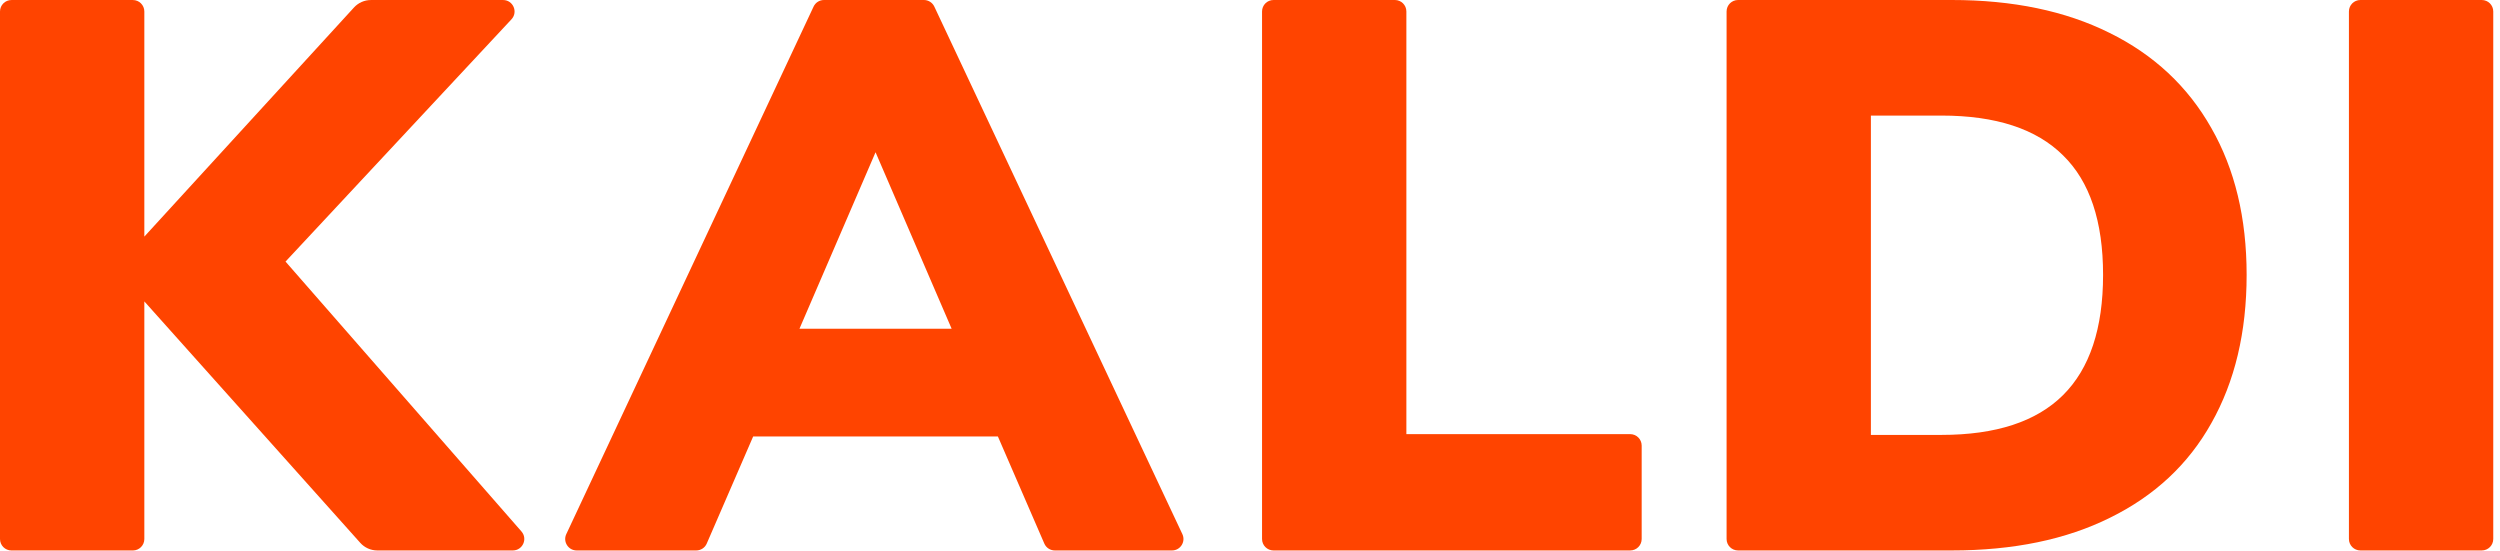
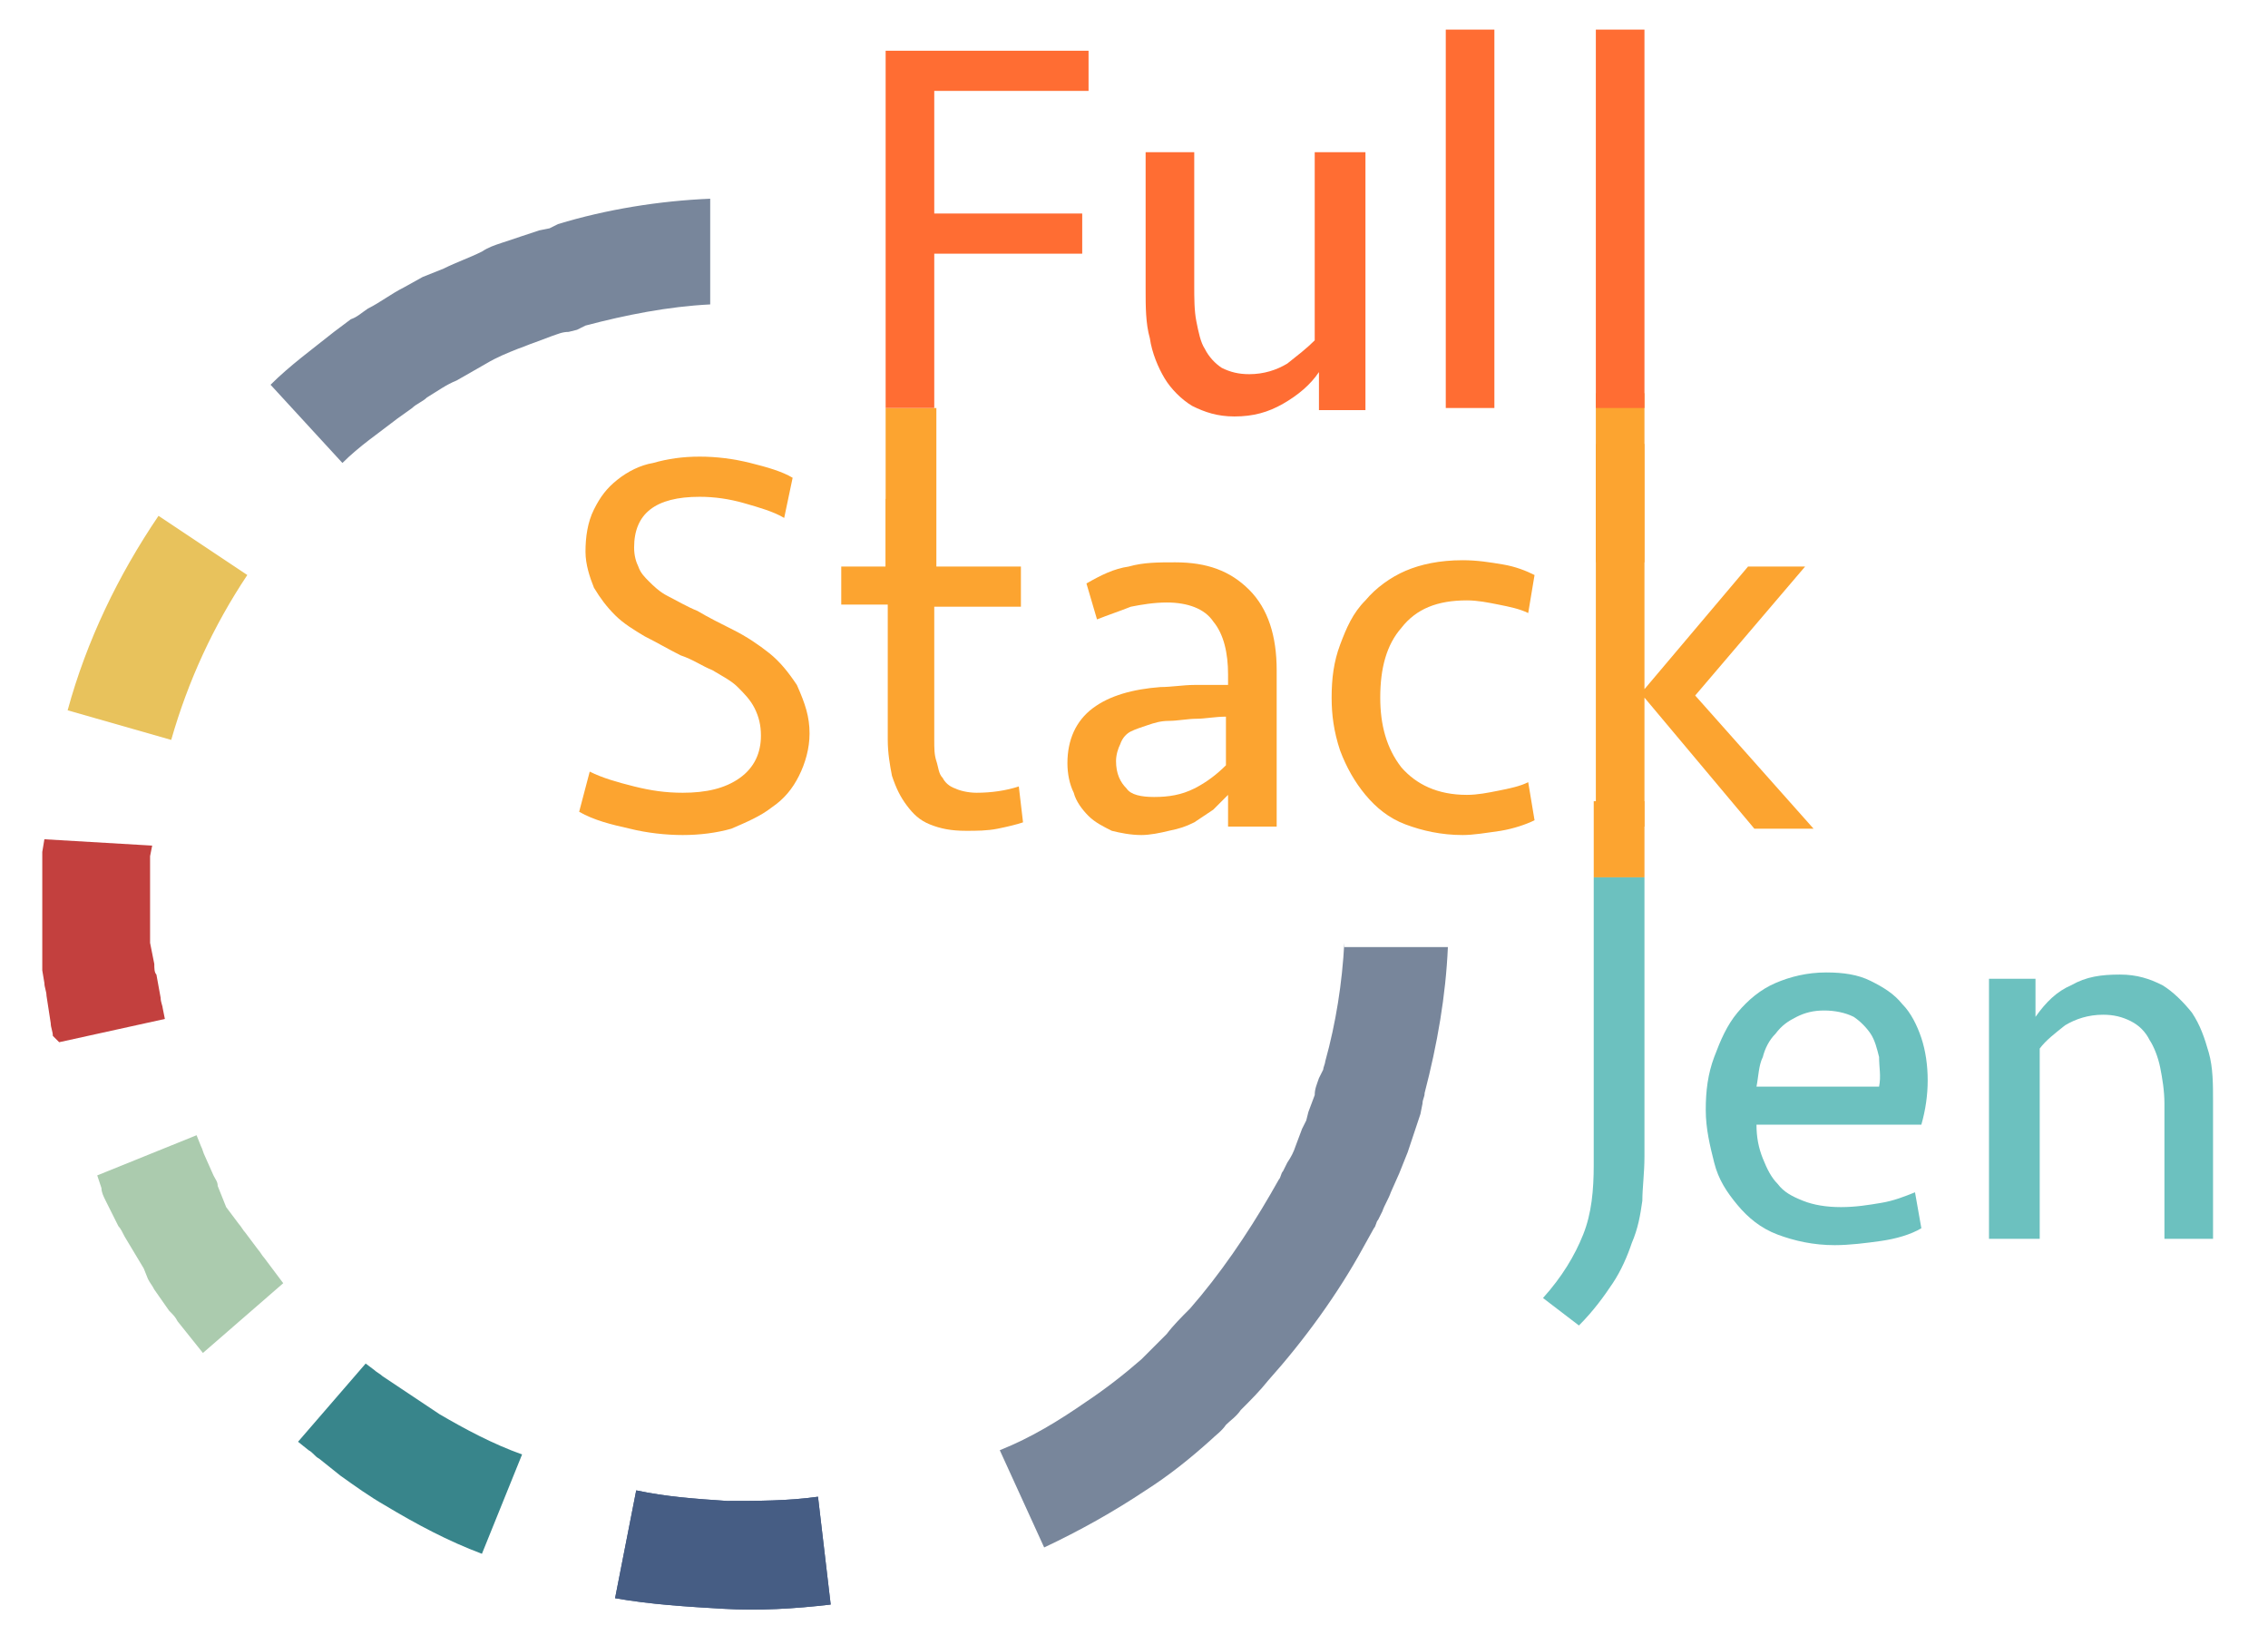
- <svg xmlns="http://www.w3.org/2000/svg" xmlns:xlink="http://www.w3.org/1999/xlink" viewBox="0 0 109 24">
-   <g transform="translate(-1470)">
-     <g style="mix-blend-mode:normal" transform="translate(1470)" fill="#f40">
-       <use xlink:href="#b" style="mix-blend-mode:normal" />
-       <use xlink:href="#c" style="mix-blend-mode:normal" />
-       <use xlink:href="#d" style="mix-blend-mode:normal" />
-       <use xlink:href="#e" style="mix-blend-mode:normal" />
-       <use xlink:href="#f" style="mix-blend-mode:normal" />
+ <svg xmlns="http://www.w3.org/2000/svg" version="1.1" id="Layer_1" x="0px" y="0px" viewBox="0 0 107.3 77.8" style="enable-background:new 0 0 107.3 77.8;" xml:space="preserve">
+   <style type="text/css">
+ 	.st0{fill:#FCA430;}
+ 	.st1{fill:#FF6D33;}
+ 	.st2{fill:#6CC1BF;}
+ 	.st3{fill:#C3403E;}
+ 	.st4{fill:#38858B;}
+ 	.st5{fill:#E8C25C;}
+ 	.st6{fill:#465D84;}
+ 	.st7{fill:#ABCBAE;}
+ 	.st8{fill:#78869B;}
+ </style>
+   <g>
+     <path class="st0" d="M38.3,34.7c0,0.7-0.2,1.4-0.5,2c-0.3,0.6-0.7,1.1-1.3,1.5c-0.5,0.4-1.2,0.7-1.9,1c-0.7,0.2-1.5,0.3-2.3,0.3   c-0.8,0-1.7-0.1-2.5-0.3c-0.9-0.2-1.7-0.4-2.4-0.8l0.5-1.9c0.6,0.3,1.3,0.5,2.1,0.7c0.8,0.2,1.5,0.3,2.3,0.3c1.1,0,2-0.2,2.7-0.7   c0.7-0.5,1-1.2,1-2c0-0.5-0.1-0.9-0.3-1.3c-0.2-0.4-0.5-0.7-0.8-1c-0.3-0.3-0.7-0.5-1.2-0.8c-0.5-0.2-0.9-0.5-1.5-0.7   c-0.6-0.3-1.1-0.6-1.7-0.9c-0.5-0.3-1-0.6-1.4-1c-0.4-0.4-0.7-0.8-1-1.3c-0.2-0.5-0.4-1.1-0.4-1.7c0-0.7,0.1-1.4,0.4-2   c0.3-0.6,0.6-1,1.1-1.4c0.5-0.4,1.1-0.7,1.7-0.8c0.7-0.2,1.4-0.3,2.2-0.3c0.8,0,1.6,0.1,2.4,0.3c0.8,0.2,1.5,0.4,2,0.7l-0.4,1.9   c-0.5-0.3-1.2-0.5-1.9-0.7c-0.7-0.2-1.4-0.3-2.1-0.3c-2.1,0-3.1,0.8-3.1,2.4c0,0.4,0.1,0.7,0.2,0.9c0.1,0.3,0.3,0.5,0.5,0.7   c0.2,0.2,0.5,0.5,0.9,0.7c0.4,0.2,0.9,0.5,1.4,0.7c0.5,0.3,1.1,0.6,1.7,0.9c0.6,0.3,1.2,0.7,1.7,1.1c0.5,0.4,0.9,0.9,1.3,1.5   C38.1,33.3,38.3,33.9,38.3,34.7z" />
+     <path class="st0" d="M39.7,26.8h2.2v-3.2h2.3v3.2h4.1v1.9h-4.1V35c0,0.4,0,0.7,0.1,1c0.1,0.3,0.1,0.6,0.3,0.8   c0.1,0.2,0.3,0.4,0.6,0.5c0.2,0.1,0.6,0.2,1,0.2c0.7,0,1.4-0.1,2-0.3l0.2,1.7c-0.3,0.1-0.7,0.2-1.2,0.3c-0.5,0.1-1,0.1-1.5,0.1   c-0.7,0-1.2-0.1-1.7-0.3c-0.5-0.2-0.8-0.5-1.1-0.9c-0.3-0.4-0.5-0.8-0.7-1.4c-0.1-0.5-0.2-1.1-0.2-1.7v-6.4h-2.2V26.8z" />
+     <path class="st0" d="M58.1,37.6c-0.2,0.2-0.4,0.4-0.7,0.7c-0.3,0.2-0.6,0.4-0.9,0.6c-0.4,0.2-0.7,0.3-1.2,0.4   c-0.4,0.1-0.9,0.2-1.3,0.2c-0.5,0-1-0.1-1.4-0.2c-0.4-0.2-0.8-0.4-1.1-0.7c-0.3-0.3-0.6-0.7-0.7-1.1c-0.2-0.4-0.3-0.9-0.3-1.4   c0-1.1,0.4-2,1.2-2.6c0.8-0.6,1.9-0.9,3.2-1c0.5,0,1.1-0.1,1.6-0.1c0.5,0,1.1,0,1.6,0v-0.5c0-1-0.2-1.9-0.7-2.5   c-0.4-0.6-1.2-0.9-2.2-0.9c-0.6,0-1.2,0.1-1.7,0.2c-0.5,0.2-1.1,0.4-1.6,0.6l-0.5-1.7c0.7-0.4,1.3-0.7,2-0.8   c0.7-0.2,1.4-0.2,2.2-0.2c1.5,0,2.6,0.4,3.5,1.3c0.9,0.9,1.3,2.2,1.3,3.8v7.4h-2.3V37.6z M54.6,37.7c0.7,0,1.3-0.1,1.9-0.4   c0.6-0.3,1.1-0.7,1.5-1.1v-2.3c-0.5,0-1,0.1-1.4,0.1c-0.4,0-0.9,0.1-1.3,0.1c-0.4,0-0.7,0.1-1,0.2c-0.3,0.1-0.6,0.2-0.8,0.3   c-0.2,0.1-0.4,0.3-0.5,0.6c-0.1,0.2-0.2,0.5-0.2,0.8c0,0.6,0.2,1,0.5,1.3C53.5,37.6,54,37.7,54.6,37.7z" />
+     <path class="st0" d="M69.2,26.5c0.7,0,1.3,0.1,1.9,0.2c0.6,0.1,1.1,0.3,1.5,0.5L72.3,29c-0.4-0.2-0.9-0.3-1.4-0.4   c-0.5-0.1-1-0.2-1.5-0.2c-1.4,0-2.4,0.4-3.1,1.3c-0.7,0.8-1,1.9-1,3.3c0,1.3,0.3,2.4,1,3.3c0.7,0.8,1.7,1.3,3.1,1.3   c0.5,0,1-0.1,1.5-0.2c0.5-0.1,1-0.2,1.4-0.4l0.3,1.8c-0.4,0.2-1,0.4-1.6,0.5c-0.7,0.1-1.3,0.2-1.8,0.2c-1,0-1.9-0.2-2.7-0.5   c-0.8-0.3-1.4-0.8-1.9-1.4c-0.5-0.6-0.9-1.3-1.2-2.1C63.1,34.6,63,33.8,63,33c0-0.9,0.1-1.7,0.4-2.5c0.3-0.8,0.6-1.5,1.2-2.1   c0.5-0.6,1.2-1.1,1.9-1.4C67.2,26.7,68.1,26.5,69.2,26.5z" />
+     <path class="st0" d="M75.5,39.1V21h2.3v11.6l4.9-5.8h2.7l-5.2,6.1l5.6,6.3H83L77.8,33v6.1H75.5z" />
+   </g>
+   <rect x="41.9" y="19.3" class="st0" width="2.4" height="8" />
+   <rect x="75.5" y="18.6" class="st0" width="2.3" height="8" />
+   <g>
+     <path class="st1" d="M41.9,19.3V2.4h9.6v1.9h-7.3v5.8h7V12h-7v7.3H41.9z" />
+     <path class="st1" d="M64.6,7.2v12.2h-2.2v-1.8c-0.4,0.6-1,1.1-1.7,1.5c-0.7,0.4-1.4,0.6-2.3,0.6c-0.8,0-1.4-0.2-2-0.5   c-0.5-0.3-1-0.8-1.3-1.3c-0.3-0.5-0.6-1.2-0.7-1.9c-0.2-0.7-0.2-1.5-0.2-2.3V7.2h2.3v6.3c0,0.6,0,1.2,0.1,1.7   c0.1,0.5,0.2,1,0.4,1.3c0.2,0.4,0.5,0.7,0.8,0.9c0.4,0.2,0.8,0.3,1.3,0.3c0.7,0,1.3-0.2,1.8-0.5c0.5-0.4,0.9-0.7,1.3-1.1V7.2H64.6z   " />
+   </g>
+   <g>
+     <path class="st2" d="M77.7,56.8c-0.1,0.7-0.2,1.3-0.5,2c-0.2,0.6-0.5,1.3-0.9,1.9c-0.4,0.6-0.9,1.3-1.6,2L73,61.4   c0.9-1,1.5-2,1.9-3c0.4-1,0.5-2.1,0.5-3.3V41.5h2.4v13.2C77.8,55.5,77.7,56.2,77.7,56.8z" />
+     <path class="st2" d="M86.4,46c0.8,0,1.5,0.1,2.1,0.4c0.6,0.3,1.1,0.6,1.5,1.1c0.4,0.4,0.7,1,0.9,1.6c0.2,0.6,0.3,1.3,0.3,2   c0,0.7-0.1,1.4-0.3,2.1h-7.8c0,0.6,0.1,1.1,0.3,1.6c0.2,0.5,0.4,0.9,0.7,1.2c0.3,0.4,0.7,0.6,1.2,0.8c0.5,0.2,1.1,0.3,1.8,0.3   c0.7,0,1.3-0.1,1.9-0.2c0.6-0.1,1.1-0.3,1.6-0.5l0.3,1.7c-0.5,0.3-1.2,0.5-1.9,0.6c-0.7,0.1-1.5,0.2-2.2,0.2c-1,0-1.9-0.2-2.7-0.5   c-0.8-0.3-1.4-0.8-1.9-1.4c-0.5-0.6-0.9-1.2-1.1-2c-0.2-0.8-0.4-1.6-0.4-2.5c0-0.9,0.1-1.7,0.4-2.5c0.3-0.8,0.6-1.5,1.1-2.1   c0.5-0.6,1.1-1.1,1.8-1.4C84.7,46.2,85.5,46,86.4,46z M86.3,47.8c-0.5,0-0.9,0.1-1.3,0.3c-0.4,0.2-0.7,0.4-1,0.8   c-0.3,0.3-0.5,0.7-0.6,1.1c-0.2,0.4-0.2,0.9-0.3,1.4h5.8c0.1-0.5,0-0.9,0-1.4c-0.1-0.4-0.2-0.8-0.4-1.1c-0.2-0.3-0.5-0.6-0.8-0.8   C87.3,47.9,86.8,47.8,86.3,47.8z" />
+     <path class="st2" d="M94.1,58.6V46.3h2.2v1.8c0.5-0.7,1-1.2,1.7-1.5c0.7-0.4,1.4-0.5,2.3-0.5c0.8,0,1.4,0.2,2,0.5   c0.5,0.3,1,0.8,1.4,1.3c0.4,0.6,0.6,1.2,0.8,1.9c0.2,0.7,0.2,1.5,0.2,2.3v6.5h-2.3v-6.4c0-0.6-0.1-1.2-0.2-1.7   c-0.1-0.5-0.3-1-0.5-1.3c-0.2-0.4-0.5-0.7-0.9-0.9c-0.4-0.2-0.8-0.3-1.3-0.3c-0.7,0-1.3,0.2-1.8,0.5c-0.5,0.4-0.9,0.7-1.2,1.1v9   H94.1z" />
+   </g>
+   <rect x="75.4" y="37.9" class="st0" width="2.4" height="3.6" />
+   <rect x="75.5" y="1.4" class="st1" width="2.3" height="17.9" />
+   <rect x="68.4" y="1.4" class="st1" width="2.3" height="17.9" />
+   <g>
+     <g>
+       <path class="st3" d="M7.2,40l-0.1,0.5l0,0.5l0,0.5c0,0.2,0,0.4,0,0.5l0,1.1c0,0.2,0,0.4,0,0.5l0,0.5l0,0.5l0.1,0.5l0.1,0.5    c0,0.2,0,0.4,0.1,0.5l0.2,1.1c0,0.2,0.1,0.4,0.1,0.5l0.1,0.5l-5,1.1L2.5,49c0-0.2-0.1-0.4-0.1-0.6l-0.2-1.3c0-0.2-0.1-0.4-0.1-0.6    l-0.1-0.6L2,45.3l0-0.6L2,44c0-0.2,0-0.4,0-0.6l0-1.3c0-0.2,0-0.4,0-0.6l0-0.6l0-0.6l0.1-0.6L7.2,40z" />
+     </g>
+     <g>
+       <path class="st4" d="M17.3,64.5l0.4,0.3c0.1,0.1,0.3,0.2,0.4,0.3l0.9,0.6c0.6,0.4,1.2,0.8,1.8,1.2c1.2,0.7,2.5,1.4,3.9,1.9    l-1.9,4.7c-1.6-0.6-3.1-1.4-4.6-2.3c-0.7-0.4-1.4-0.9-2.1-1.4l-1-0.8c-0.2-0.1-0.3-0.3-0.5-0.4l-0.5-0.4L17.3,64.5z" />
+     </g>
+     <g>
+       <path class="st5" d="M11.7,27.2c-1.6,2.4-2.8,5-3.6,7.8l-4.9-1.4c0.9-3.3,2.4-6.4,4.3-9.2L11.7,27.2z" />
+     </g>
+     <g>
+       <path class="st6" d="M30.1,70.5c1.4,0.3,2.8,0.4,4.3,0.5c1.4,0,2.9,0,4.3-0.2l0.6,5.1c-1.7,0.2-3.4,0.3-5.1,0.2    c-1.7-0.1-3.4-0.2-5.1-0.5L30.1,70.5z" />
+       <path class="st6" d="M30.1,70.5c1.4,0.3,2.8,0.4,4.3,0.5c1.4,0,2.9,0,4.3-0.2l0.6,5.1c-1.7,0.2-3.4,0.3-5.1,0.2    c-1.7-0.1-3.4-0.2-5.1-0.5L30.1,70.5z" />
+     </g>
+     <g>
+       <path class="st7" d="M9.3,53.7l0.2,0.5c0.1,0.2,0.1,0.3,0.2,0.5l0.4,0.9c0.1,0.2,0.2,0.3,0.2,0.5l0.2,0.5l0.2,0.5l0.3,0.4l0.3,0.4    c0.1,0.1,0.2,0.3,0.3,0.4l0.6,0.8c0.1,0.1,0.2,0.3,0.3,0.4l0.3,0.4l0.3,0.4l0.3,0.4L9.6,64l-0.4-0.5L8.8,63l-0.4-0.5    c-0.1-0.2-0.2-0.3-0.4-0.5l-0.7-1c-0.1-0.2-0.2-0.3-0.3-0.5L6.8,60l-0.3-0.5L6.2,59l-0.3-0.5c-0.1-0.2-0.2-0.4-0.3-0.5L5,56.8    c-0.1-0.2-0.2-0.4-0.2-0.6l-0.2-0.6L9.3,53.7z" />
+     </g>
+     <g>
+       <path class="st8" d="M63.6,44.6c-0.1,1.9-0.4,3.8-0.9,5.6c0,0.1-0.1,0.3-0.1,0.4L62.4,51c-0.1,0.3-0.2,0.5-0.2,0.8l-0.3,0.8    l-0.1,0.4l-0.2,0.4l-0.3,0.8c-0.1,0.3-0.2,0.5-0.4,0.8l-0.2,0.4c-0.1,0.1-0.1,0.3-0.2,0.4l-0.4,0.7c-1.1,1.9-2.4,3.8-3.8,5.4    c-0.4,0.4-0.8,0.8-1.1,1.2c-0.2,0.2-0.4,0.4-0.6,0.6c-0.2,0.2-0.4,0.4-0.6,0.6c-0.8,0.7-1.7,1.4-2.6,2c-1.3,0.9-2.6,1.7-4.1,2.3    l2.1,4.6c1.7-0.8,3.3-1.7,4.8-2.7c1.1-0.7,2.1-1.5,3.1-2.4c0.2-0.2,0.5-0.4,0.7-0.7c0.2-0.2,0.5-0.4,0.7-0.7    c0.5-0.5,0.9-0.9,1.3-1.4c1.7-1.9,3.3-4.1,4.5-6.3l0.5-0.9c0.1-0.1,0.1-0.3,0.2-0.4l0.2-0.4c0.1-0.3,0.3-0.6,0.4-0.9l0.4-0.9    l0.2-0.5l0.2-0.5l0.3-0.9c0.1-0.3,0.2-0.6,0.3-0.9l0.1-0.5c0-0.2,0.1-0.3,0.1-0.5c0.6-2.3,1-4.6,1.1-6.9H63.6z" />
+       <path class="st8" d="M33.6,9.4c-2.4,0.1-4.9,0.5-7.2,1.2l-0.2,0.1l-0.2,0.1l-0.5,0.1c-0.3,0.1-0.6,0.2-0.9,0.3l-0.9,0.3    c-0.3,0.1-0.6,0.2-0.9,0.4c-0.6,0.3-1.2,0.5-1.8,0.8L20,13.1l-0.9,0.5c-0.6,0.3-1.1,0.7-1.7,1c-0.3,0.2-0.5,0.4-0.8,0.5l-0.8,0.6    c-1,0.8-2.1,1.6-3,2.5l3.4,3.7c0.8-0.8,1.7-1.4,2.6-2.1l0.7-0.5c0.2-0.2,0.5-0.3,0.7-0.5c0.5-0.3,0.9-0.6,1.4-0.8l0.7-0.4l0.7-0.4    c0.5-0.3,1-0.5,1.5-0.7c0.3-0.1,0.5-0.2,0.8-0.3l0.8-0.3c0.3-0.1,0.5-0.2,0.8-0.2l0.4-0.1l0.2-0.1l0.2-0.1c1.9-0.5,3.9-0.9,5.9-1    V9.4z" />
    </g>
  </g>
-   <defs>
-     <path id="b" d="M22.735 23.171c.283.323.053.829-.376.829h-5.907c-.285 0-.556-.121-.745-.333l-9.414-10.526v10.36c0 .276-.224.5-.5.5h-5.293c-.276 0-.5-.224-.5-.5v-23c0-.276.224-.5.5-.5h5.293c.276 0 .5.224.5.5v9.815l9.141-9.99c.19-.207.457-.325.738-.325h5.762c.437 0 .664.521.366.841l-9.851 10.563 10.287 11.767z" />
-     <path id="c" d="M45.991 24c-.199 0-.38-.118-.459-.301l-2.024-4.669h-10.67l-2.024 4.669c-.079.183-.259.301-.459.301h-5.212c-.366 0-.608-.381-.453-.712l10.782-23c.082-.176.259-.288.453-.288h4.358c.194 0 .37.112.453.287l10.815 23c.156.332-.086.713-.452.713h-5.108zm-11.135-9.668h6.635l-3.317-7.694-3.317 7.694z" />
-     <path id="d" d="M55.525 24c-.276 0-.5-.224-.5-.5v-23c0-.276.224-.5.5-.5h5.293c.276 0 .5.224.5.5v18.428h9.759c.276 0 .5.224.5.5v4.072c0 .276-.224.5-.5.5h-15.552z" />
-     <path id="e" d="M75.279.5c0-.276.224-.5.5-.5h9.315c2.667 0 4.959.477 6.874 1.43 1.938.953 3.42 2.338 4.446 4.153 1.026 1.793 1.539 3.926 1.539 6.4 0 2.496-.513 4.652-1.539 6.468-1.003 1.793-2.474 3.166-4.412 4.119-1.915.953-4.218 1.43-6.908 1.43h-9.315c-.276 0-.5-.224-.5-.5v-23zm9.37 18.462c2.371 0 4.138-.579 5.301-1.736 1.163-1.157 1.744-2.905 1.744-5.242 0-2.338-.581-4.074-1.744-5.209-1.163-1.157-2.93-1.736-5.301-1.736h-3.078v13.923h3.078z" />
-     <path id="f" d="M102.913 24c-.276 0-.5-.224-.5-.5v-23c0-.276.224-.5.5-.5h5.293c.276 0 .5.224.5.5v23c0 .276-.224.5-.5.5h-5.293z" />
-   </defs>
</svg>
